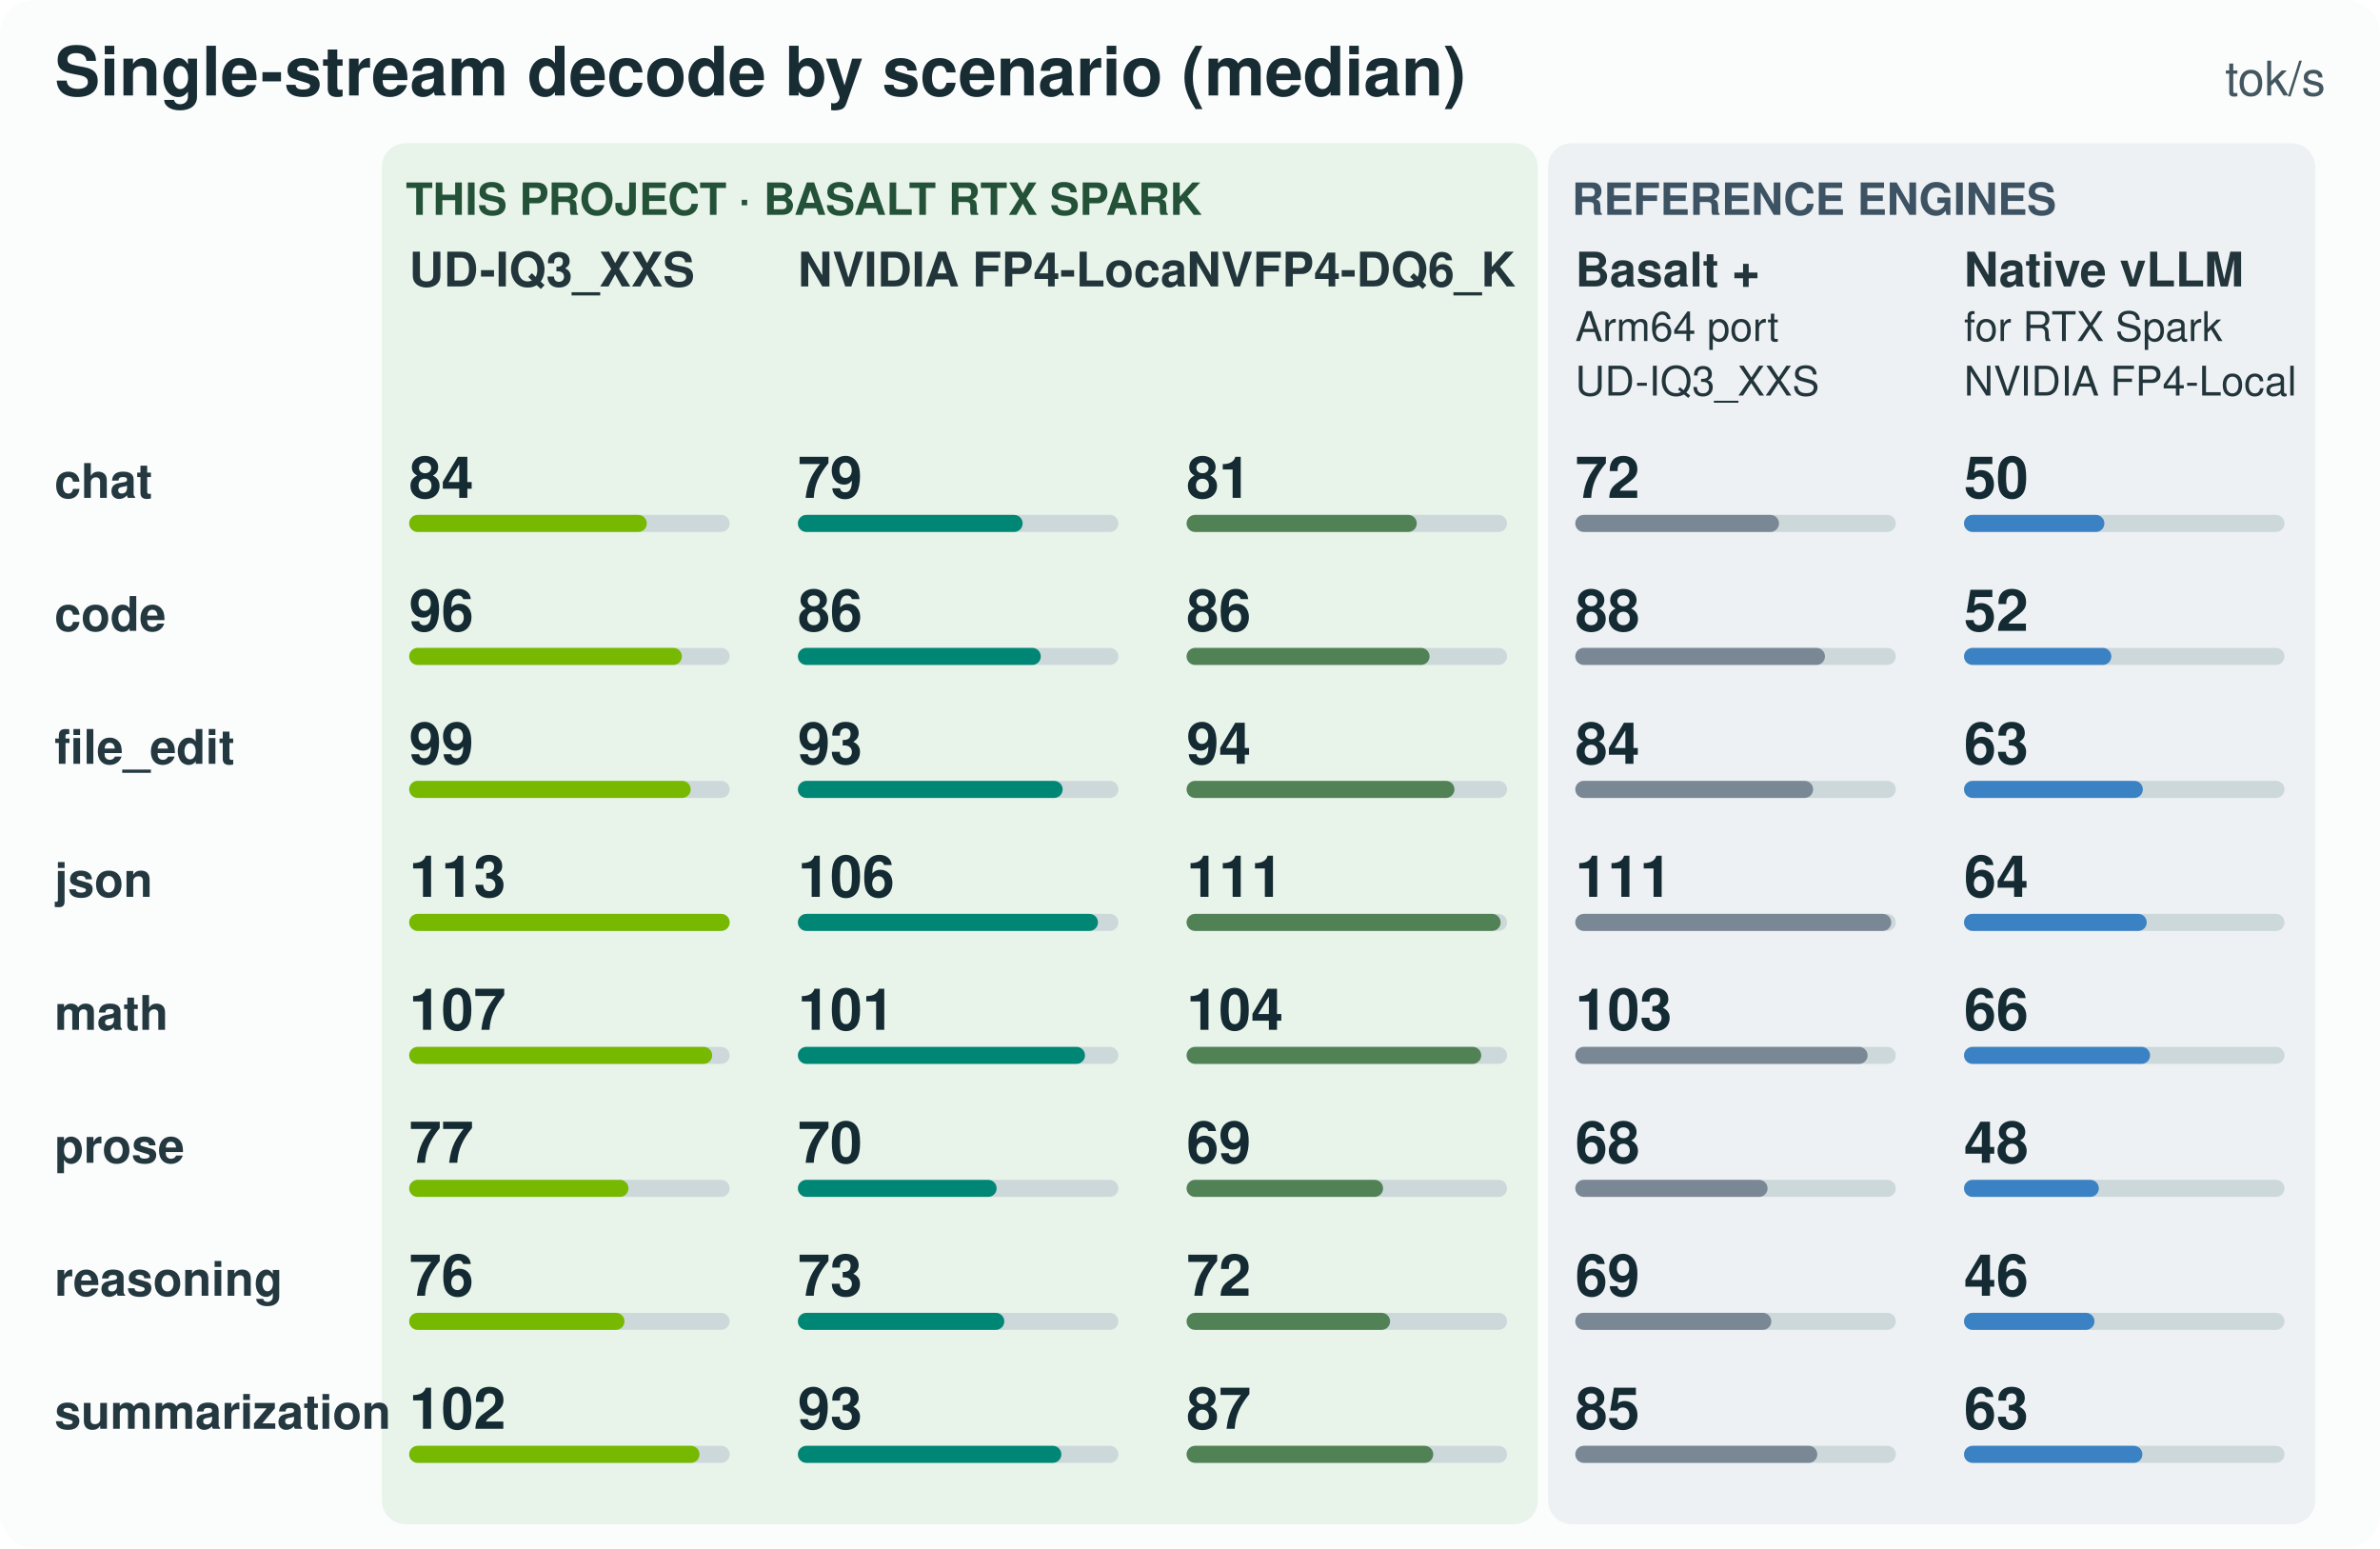
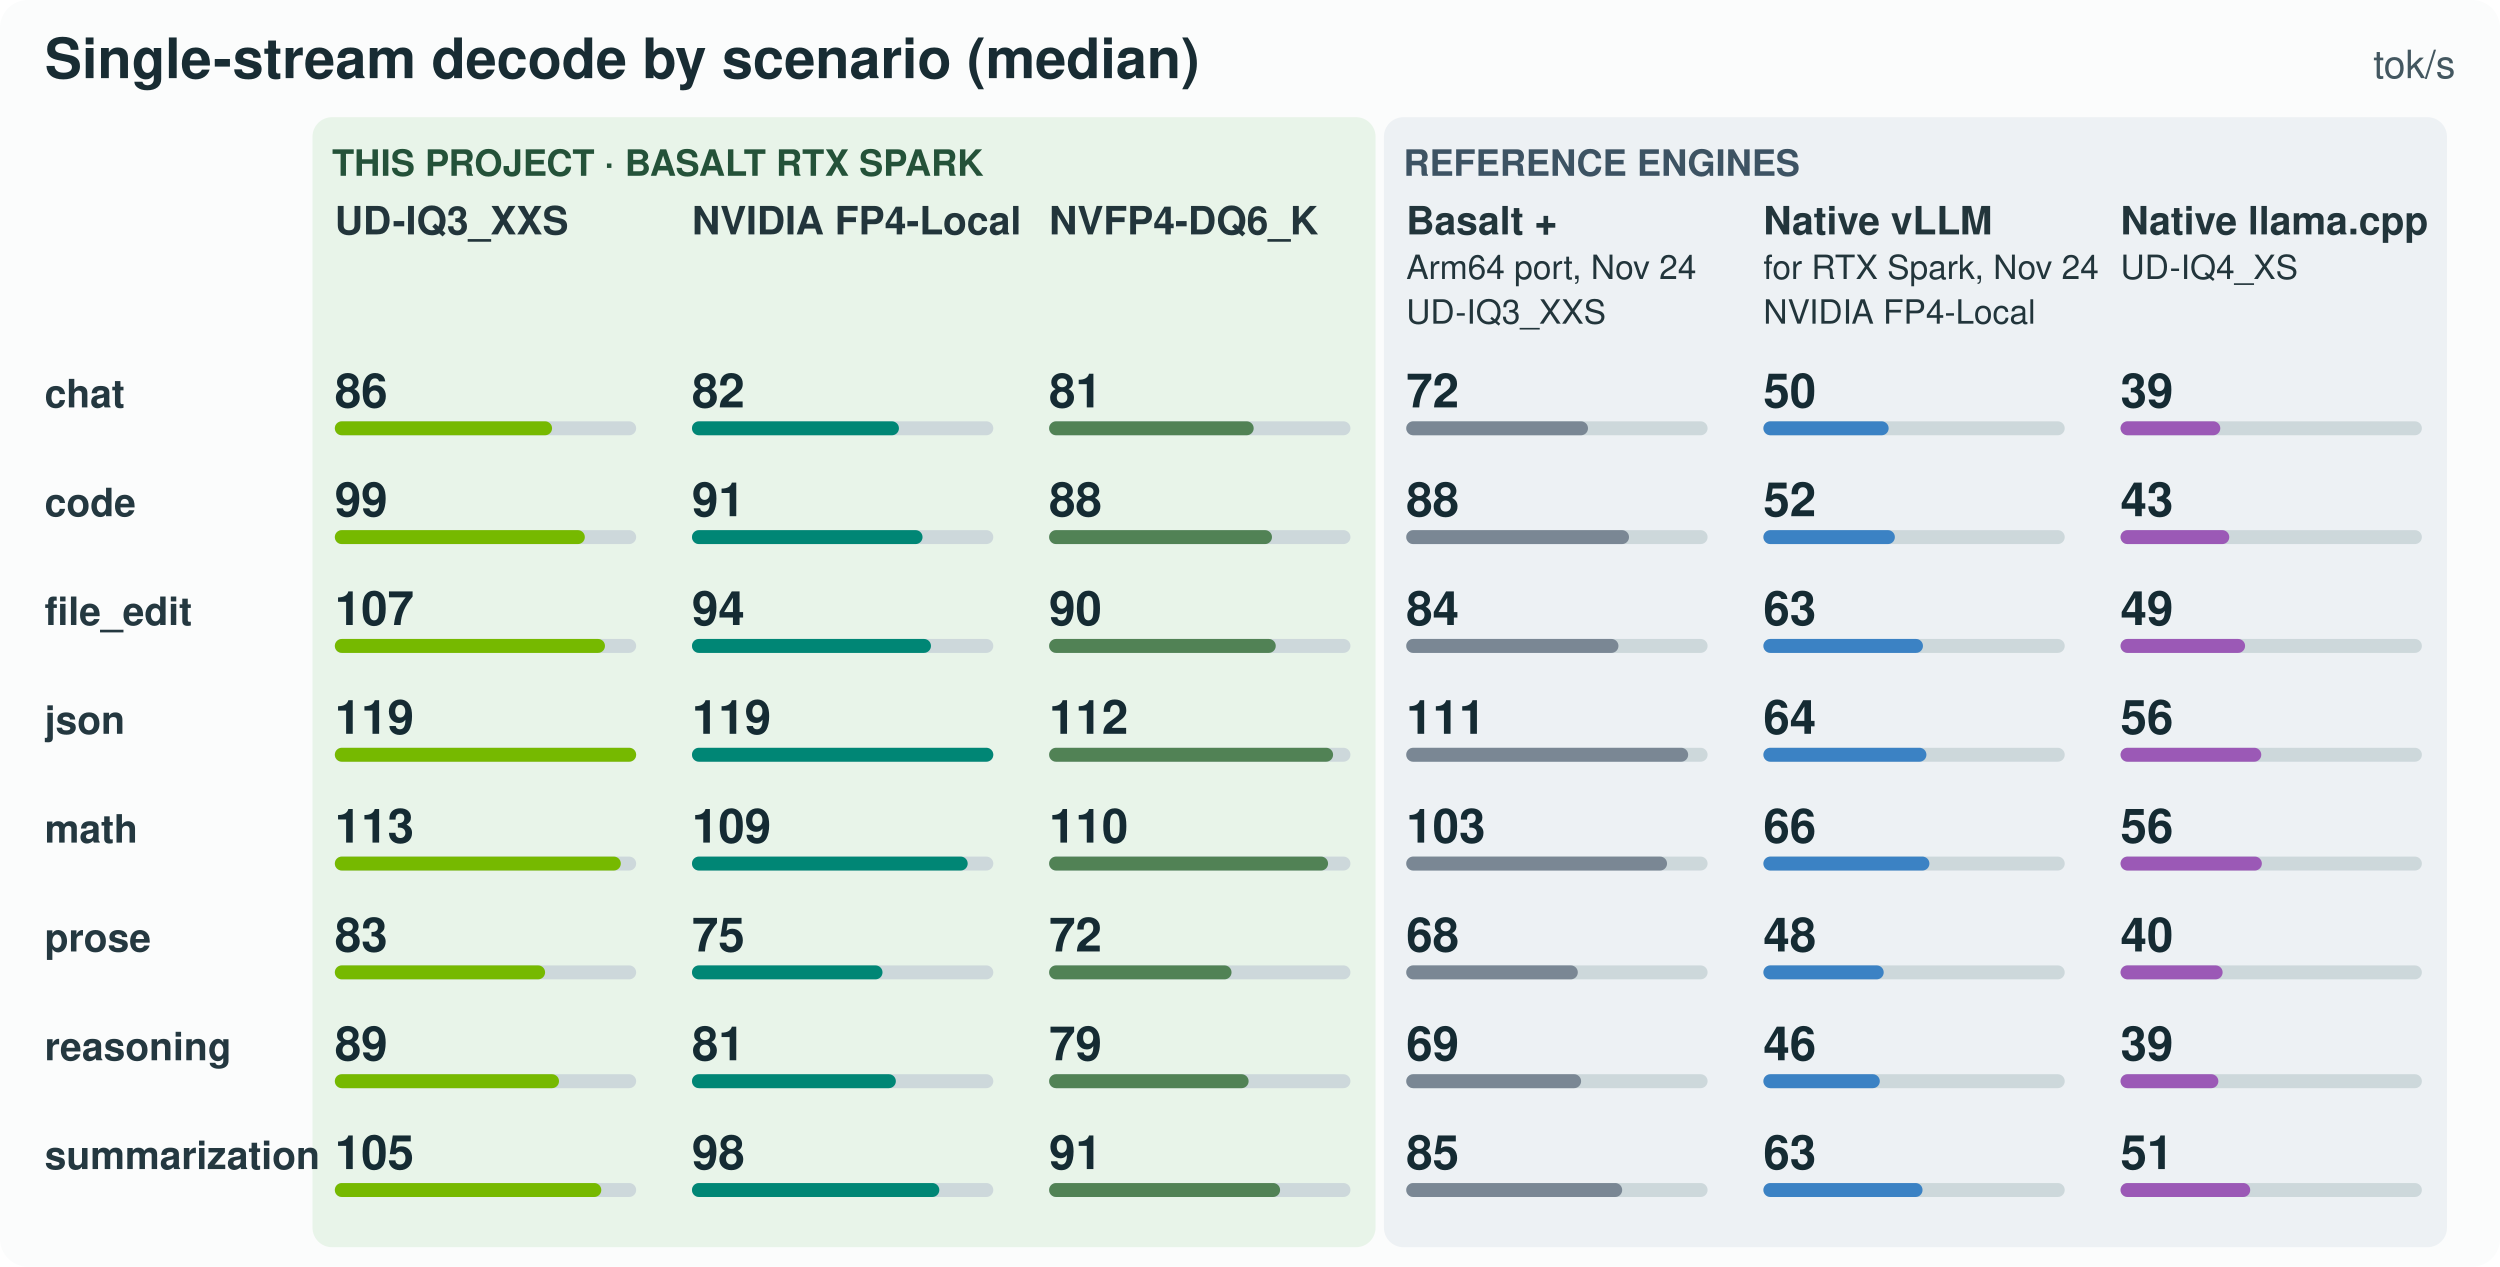
- <svg xmlns="http://www.w3.org/2000/svg" width="698" height="454" viewBox="0 0 698 454" role="img" aria-labelledby="title desc" font-family="Segoe UI, Helvetica, Arial, sans-serif">
-   <rect width="698" height="454" rx="10" fill="#fbfcfc" />
+ <svg xmlns="http://www.w3.org/2000/svg" width="896" height="454" viewBox="0 0 896 454" role="img" aria-labelledby="title desc" font-family="Segoe UI, Helvetica, Arial, sans-serif">
+   <rect width="896" height="454" rx="10" fill="#fbfcfc" />
  <text x="16" y="28" font-size="20" font-weight="700" fill="#182c33">Single-stream decode by scenario (median)</text>
-   <text x="682" y="28" font-size="14" text-anchor="end" fill="#435760">tok/s</text>
-   <rect x="112" y="42" width="339" height="405" rx="7" fill="#e8f4e9" />
+   <text x="880" y="28" font-size="14" text-anchor="end" fill="#435760">tok/s</text>
+   <rect x="112" y="42" width="381" height="405" rx="7" fill="#e8f4e9" />
  <text x="119" y="63" font-size="13" font-weight="700" fill="#245239">THIS PROJECT · BASALT RTX SPARK</text>
-   <rect x="454" y="42" width="225" height="405" rx="7" fill="#edf1f4" />
-   <text x="461" y="63" font-size="13" font-weight="700" fill="#3d5363">REFERENCE ENGINES</text>
+   <rect x="496" y="42" width="381" height="405" rx="7" fill="#edf1f4" />
+   <text x="503" y="63" font-size="13" font-weight="700" fill="#3d5363">REFERENCE ENGINES</text>
  <text x="120" y="84" font-size="14" font-weight="600" fill="#22353b">UD-IQ3_XXS</text>
-   <text x="120" y="146" font-size="17" font-weight="600" fill="#152b33">84</text>
-   <rect x="120" y="151" width="94" height="5" rx="2.5" fill="#cdd8db" />
-   <rect x="120" y="151" width="69.69" height="5" rx="2.5" fill="#76B900" />
-   <text x="120" y="185" font-size="17" font-weight="600" fill="#152b33">96</text>
-   <rect x="120" y="190" width="94" height="5" rx="2.5" fill="#cdd8db" />
-   <rect x="120" y="190" width="79.98" height="5" rx="2.5" fill="#76B900" />
-   <text x="120" y="224" font-size="17" font-weight="600" fill="#152b33">99</text>
-   <rect x="120" y="229" width="94" height="5" rx="2.5" fill="#cdd8db" />
-   <rect x="120" y="229" width="82.57" height="5" rx="2.5" fill="#76B900" />
-   <text x="120" y="263" font-size="17" font-weight="600" fill="#152b33">113</text>
-   <rect x="120" y="268" width="94" height="5" rx="2.5" fill="#cdd8db" />
-   <rect x="120" y="268" width="94.00" height="5" rx="2.5" fill="#76B900" />
-   <text x="120" y="302" font-size="17" font-weight="600" fill="#152b33">107</text>
-   <rect x="120" y="307" width="94" height="5" rx="2.5" fill="#cdd8db" />
-   <rect x="120" y="307" width="88.86" height="5" rx="2.5" fill="#76B900" />
-   <text x="120" y="341" font-size="17" font-weight="600" fill="#152b33">77</text>
-   <rect x="120" y="346" width="94" height="5" rx="2.5" fill="#cdd8db" />
-   <rect x="120" y="346" width="64.31" height="5" rx="2.5" fill="#76B900" />
-   <text x="120" y="380" font-size="17" font-weight="600" fill="#152b33">76</text>
-   <rect x="120" y="385" width="94" height="5" rx="2.5" fill="#cdd8db" />
-   <rect x="120" y="385" width="63.14" height="5" rx="2.5" fill="#76B900" />
-   <text x="120" y="419" font-size="17" font-weight="600" fill="#152b33">102</text>
-   <rect x="120" y="424" width="94" height="5" rx="2.5" fill="#cdd8db" />
-   <rect x="120" y="424" width="85.15" height="5" rx="2.5" fill="#76B900" />
-   <text x="234" y="84" font-size="14" font-weight="600" fill="#22353b">NVIDIA FP4-Local</text>
-   <text x="234" y="146" font-size="17" font-weight="600" fill="#152b33">79</text>
-   <rect x="234" y="151" width="94" height="5" rx="2.5" fill="#cdd8db" />
-   <rect x="234" y="151" width="65.92" height="5" rx="2.5" fill="#008675" />
-   <text x="234" y="185" font-size="17" font-weight="600" fill="#152b33">86</text>
-   <rect x="234" y="190" width="94" height="5" rx="2.5" fill="#cdd8db" />
-   <rect x="234" y="190" width="71.24" height="5" rx="2.5" fill="#008675" />
-   <text x="234" y="224" font-size="17" font-weight="600" fill="#152b33">93</text>
-   <rect x="234" y="229" width="94" height="5" rx="2.5" fill="#cdd8db" />
-   <rect x="234" y="229" width="77.65" height="5" rx="2.5" fill="#008675" />
-   <text x="234" y="263" font-size="17" font-weight="600" fill="#152b33">106</text>
-   <rect x="234" y="268" width="94" height="5" rx="2.5" fill="#cdd8db" />
-   <rect x="234" y="268" width="88.01" height="5" rx="2.5" fill="#008675" />
-   <text x="234" y="302" font-size="17" font-weight="600" fill="#152b33">101</text>
-   <rect x="234" y="307" width="94" height="5" rx="2.5" fill="#cdd8db" />
-   <rect x="234" y="307" width="84.20" height="5" rx="2.5" fill="#008675" />
-   <text x="234" y="341" font-size="17" font-weight="600" fill="#152b33">70</text>
-   <rect x="234" y="346" width="94" height="5" rx="2.5" fill="#cdd8db" />
-   <rect x="234" y="346" width="58.29" height="5" rx="2.5" fill="#008675" />
-   <text x="234" y="380" font-size="17" font-weight="600" fill="#152b33">73</text>
-   <rect x="234" y="385" width="94" height="5" rx="2.5" fill="#cdd8db" />
-   <rect x="234" y="385" width="60.54" height="5" rx="2.5" fill="#008675" />
-   <text x="234" y="419" font-size="17" font-weight="600" fill="#152b33">93</text>
-   <rect x="234" y="424" width="94" height="5" rx="2.5" fill="#cdd8db" />
-   <rect x="234" y="424" width="77.27" height="5" rx="2.5" fill="#008675" />
-   <text x="348" y="84" font-size="14" font-weight="600" fill="#22353b">NVFP4-DQ6_K</text>
-   <text x="348" y="146" font-size="17" font-weight="600" fill="#152b33">81</text>
-   <rect x="348" y="151" width="94" height="5" rx="2.5" fill="#cdd8db" />
-   <rect x="348" y="151" width="67.51" height="5" rx="2.5" fill="#518255" />
-   <text x="348" y="185" font-size="17" font-weight="600" fill="#152b33">86</text>
-   <rect x="348" y="190" width="94" height="5" rx="2.5" fill="#cdd8db" />
-   <rect x="348" y="190" width="71.26" height="5" rx="2.5" fill="#518255" />
-   <text x="348" y="224" font-size="17" font-weight="600" fill="#152b33">94</text>
-   <rect x="348" y="229" width="94" height="5" rx="2.5" fill="#cdd8db" />
-   <rect x="348" y="229" width="78.56" height="5" rx="2.5" fill="#518255" />
-   <text x="348" y="263" font-size="17" font-weight="600" fill="#152b33">111</text>
-   <rect x="348" y="268" width="94" height="5" rx="2.5" fill="#cdd8db" />
-   <rect x="348" y="268" width="92.11" height="5" rx="2.5" fill="#518255" />
-   <text x="348" y="302" font-size="17" font-weight="600" fill="#152b33">104</text>
-   <rect x="348" y="307" width="94" height="5" rx="2.5" fill="#cdd8db" />
-   <rect x="348" y="307" width="86.41" height="5" rx="2.5" fill="#518255" />
-   <text x="348" y="341" font-size="17" font-weight="600" fill="#152b33">69</text>
-   <rect x="348" y="346" width="94" height="5" rx="2.5" fill="#cdd8db" />
-   <rect x="348" y="346" width="57.63" height="5" rx="2.5" fill="#518255" />
-   <text x="348" y="380" font-size="17" font-weight="600" fill="#152b33">72</text>
-   <rect x="348" y="385" width="94" height="5" rx="2.5" fill="#cdd8db" />
-   <rect x="348" y="385" width="59.68" height="5" rx="2.5" fill="#518255" />
-   <text x="348" y="419" font-size="17" font-weight="600" fill="#152b33">87</text>
-   <rect x="348" y="424" width="94" height="5" rx="2.5" fill="#cdd8db" />
-   <rect x="348" y="424" width="72.34" height="5" rx="2.5" fill="#518255" />
-   <text x="462" y="84" font-size="14" font-weight="600" fill="#22353b">Basalt +</text>
-   <text x="462" y="100" font-size="12" font-weight="400" fill="#22353b">Arm64 port</text>
-   <text x="462" y="116" font-size="12" font-weight="400" fill="#22353b">UD-IQ3_XXS</text>
-   <text x="462" y="146" font-size="17" font-weight="600" fill="#152b33">72</text>
-   <rect x="462" y="151" width="94" height="5" rx="2.5" fill="#cdd8db" />
-   <rect x="462" y="151" width="59.74" height="5" rx="2.5" fill="#7A8794" />
-   <text x="462" y="185" font-size="17" font-weight="600" fill="#152b33">88</text>
-   <rect x="462" y="190" width="94" height="5" rx="2.5" fill="#cdd8db" />
-   <rect x="462" y="190" width="73.22" height="5" rx="2.5" fill="#7A8794" />
-   <text x="462" y="224" font-size="17" font-weight="600" fill="#152b33">84</text>
-   <rect x="462" y="229" width="94" height="5" rx="2.5" fill="#cdd8db" />
-   <rect x="462" y="229" width="69.75" height="5" rx="2.5" fill="#7A8794" />
-   <text x="462" y="263" font-size="17" font-weight="600" fill="#152b33">111</text>
-   <rect x="462" y="268" width="94" height="5" rx="2.5" fill="#cdd8db" />
-   <rect x="462" y="268" width="92.66" height="5" rx="2.5" fill="#7A8794" />
-   <text x="462" y="302" font-size="17" font-weight="600" fill="#152b33">103</text>
-   <rect x="462" y="307" width="94" height="5" rx="2.5" fill="#cdd8db" />
-   <rect x="462" y="307" width="85.72" height="5" rx="2.5" fill="#7A8794" />
-   <text x="462" y="341" font-size="17" font-weight="600" fill="#152b33">68</text>
-   <rect x="462" y="346" width="94" height="5" rx="2.5" fill="#cdd8db" />
-   <rect x="462" y="346" width="56.39" height="5" rx="2.5" fill="#7A8794" />
-   <text x="462" y="380" font-size="17" font-weight="600" fill="#152b33">69</text>
-   <rect x="462" y="385" width="94" height="5" rx="2.5" fill="#cdd8db" />
-   <rect x="462" y="385" width="57.48" height="5" rx="2.5" fill="#7A8794" />
-   <text x="462" y="419" font-size="17" font-weight="600" fill="#152b33">85</text>
-   <rect x="462" y="424" width="94" height="5" rx="2.5" fill="#cdd8db" />
-   <rect x="462" y="424" width="70.97" height="5" rx="2.5" fill="#7A8794" />
-   <text x="576" y="84" font-size="14" font-weight="600" fill="#22353b">Native vLLM</text>
-   <text x="576" y="100" font-size="12" font-weight="400" fill="#22353b">for RTX Spark</text>
-   <text x="576" y="116" font-size="12" font-weight="400" fill="#22353b">NVIDIA FP4-Local</text>
-   <text x="576" y="146" font-size="17" font-weight="600" fill="#152b33">50</text>
-   <rect x="576" y="151" width="94" height="5" rx="2.5" fill="#cdd8db" />
-   <rect x="576" y="151" width="41.17" height="5" rx="2.5" fill="#3B82C4" />
-   <text x="576" y="185" font-size="17" font-weight="600" fill="#152b33">52</text>
-   <rect x="576" y="190" width="94" height="5" rx="2.5" fill="#cdd8db" />
-   <rect x="576" y="190" width="43.21" height="5" rx="2.5" fill="#3B82C4" />
-   <text x="576" y="224" font-size="17" font-weight="600" fill="#152b33">63</text>
-   <rect x="576" y="229" width="94" height="5" rx="2.5" fill="#cdd8db" />
-   <rect x="576" y="229" width="52.45" height="5" rx="2.5" fill="#3B82C4" />
-   <text x="576" y="263" font-size="17" font-weight="600" fill="#152b33">64</text>
-   <rect x="576" y="268" width="94" height="5" rx="2.5" fill="#cdd8db" />
-   <rect x="576" y="268" width="53.59" height="5" rx="2.5" fill="#3B82C4" />
-   <text x="576" y="302" font-size="17" font-weight="600" fill="#152b33">66</text>
-   <rect x="576" y="307" width="94" height="5" rx="2.5" fill="#cdd8db" />
-   <rect x="576" y="307" width="54.57" height="5" rx="2.5" fill="#3B82C4" />
-   <text x="576" y="341" font-size="17" font-weight="600" fill="#152b33">48</text>
-   <rect x="576" y="346" width="94" height="5" rx="2.5" fill="#cdd8db" />
-   <rect x="576" y="346" width="39.54" height="5" rx="2.5" fill="#3B82C4" />
-   <text x="576" y="380" font-size="17" font-weight="600" fill="#152b33">46</text>
-   <rect x="576" y="385" width="94" height="5" rx="2.5" fill="#cdd8db" />
-   <rect x="576" y="385" width="38.26" height="5" rx="2.5" fill="#3B82C4" />
-   <text x="576" y="419" font-size="17" font-weight="600" fill="#152b33">63</text>
-   <rect x="576" y="424" width="94" height="5" rx="2.5" fill="#cdd8db" />
-   <rect x="576" y="424" width="52.31" height="5" rx="2.5" fill="#3B82C4" />
+   <text x="120" y="146" font-size="17" font-weight="600" fill="#152b33">86</text>
+   <rect x="120" y="151" width="108" height="5" rx="2.5" fill="#cdd8db" />
+   <rect x="120" y="151" width="77.86" height="5" rx="2.5" fill="#76B900" />
+   <text x="120" y="185" font-size="17" font-weight="600" fill="#152b33">99</text>
+   <rect x="120" y="190" width="108" height="5" rx="2.5" fill="#cdd8db" />
+   <rect x="120" y="190" width="89.60" height="5" rx="2.5" fill="#76B900" />
+   <text x="120" y="224" font-size="17" font-weight="600" fill="#152b33">107</text>
+   <rect x="120" y="229" width="108" height="5" rx="2.5" fill="#cdd8db" />
+   <rect x="120" y="229" width="96.82" height="5" rx="2.5" fill="#76B900" />
+   <text x="120" y="263" font-size="17" font-weight="600" fill="#152b33">119</text>
+   <rect x="120" y="268" width="108" height="5" rx="2.5" fill="#cdd8db" />
+   <rect x="120" y="268" width="108.00" height="5" rx="2.5" fill="#76B900" />
+   <text x="120" y="302" font-size="17" font-weight="600" fill="#152b33">113</text>
+   <rect x="120" y="307" width="108" height="5" rx="2.5" fill="#cdd8db" />
+   <rect x="120" y="307" width="102.50" height="5" rx="2.5" fill="#76B900" />
+   <text x="120" y="341" font-size="17" font-weight="600" fill="#152b33">83</text>
+   <rect x="120" y="346" width="108" height="5" rx="2.5" fill="#cdd8db" />
+   <rect x="120" y="346" width="75.36" height="5" rx="2.5" fill="#76B900" />
+   <text x="120" y="380" font-size="17" font-weight="600" fill="#152b33">89</text>
+   <rect x="120" y="385" width="108" height="5" rx="2.5" fill="#cdd8db" />
+   <rect x="120" y="385" width="80.35" height="5" rx="2.5" fill="#76B900" />
+   <text x="120" y="419" font-size="17" font-weight="600" fill="#152b33">105</text>
+   <rect x="120" y="424" width="108" height="5" rx="2.5" fill="#cdd8db" />
+   <rect x="120" y="424" width="95.50" height="5" rx="2.5" fill="#76B900" />
+   <text x="248" y="84" font-size="14" font-weight="600" fill="#22353b">NVIDIA FP4-Local</text>
+   <text x="248" y="146" font-size="17" font-weight="600" fill="#152b33">82</text>
+   <rect x="248" y="151" width="108" height="5" rx="2.5" fill="#cdd8db" />
+   <rect x="248" y="151" width="74.18" height="5" rx="2.5" fill="#008675" />
+   <text x="248" y="185" font-size="17" font-weight="600" fill="#152b33">91</text>
+   <rect x="248" y="190" width="108" height="5" rx="2.5" fill="#cdd8db" />
+   <rect x="248" y="190" width="82.64" height="5" rx="2.5" fill="#008675" />
+   <text x="248" y="224" font-size="17" font-weight="600" fill="#152b33">94</text>
+   <rect x="248" y="229" width="108" height="5" rx="2.5" fill="#cdd8db" />
+   <rect x="248" y="229" width="85.66" height="5" rx="2.5" fill="#008675" />
+   <text x="248" y="263" font-size="17" font-weight="600" fill="#152b33">119</text>
+   <rect x="248" y="268" width="108" height="5" rx="2.5" fill="#cdd8db" />
+   <rect x="248" y="268" width="108.00" height="5" rx="2.5" fill="#008675" />
+   <text x="248" y="302" font-size="17" font-weight="600" fill="#152b33">109</text>
+   <rect x="248" y="307" width="108" height="5" rx="2.5" fill="#cdd8db" />
+   <rect x="248" y="307" width="98.82" height="5" rx="2.5" fill="#008675" />
+   <text x="248" y="341" font-size="17" font-weight="600" fill="#152b33">75</text>
+   <rect x="248" y="346" width="108" height="5" rx="2.5" fill="#cdd8db" />
+   <rect x="248" y="346" width="68.29" height="5" rx="2.5" fill="#008675" />
+   <text x="248" y="380" font-size="17" font-weight="600" fill="#152b33">81</text>
+   <rect x="248" y="385" width="108" height="5" rx="2.5" fill="#cdd8db" />
+   <rect x="248" y="385" width="73.07" height="5" rx="2.5" fill="#008675" />
+   <text x="248" y="419" font-size="17" font-weight="600" fill="#152b33">98</text>
+   <rect x="248" y="424" width="108" height="5" rx="2.5" fill="#cdd8db" />
+   <rect x="248" y="424" width="88.65" height="5" rx="2.5" fill="#008675" />
+   <text x="376" y="84" font-size="14" font-weight="600" fill="#22353b">NVFP4-DQ6_K</text>
+   <text x="376" y="146" font-size="17" font-weight="600" fill="#152b33">81</text>
+   <rect x="376" y="151" width="108" height="5" rx="2.5" fill="#cdd8db" />
+   <rect x="376" y="151" width="73.32" height="5" rx="2.5" fill="#518255" />
+   <text x="376" y="185" font-size="17" font-weight="600" fill="#152b33">88</text>
+   <rect x="376" y="190" width="108" height="5" rx="2.5" fill="#cdd8db" />
+   <rect x="376" y="190" width="79.88" height="5" rx="2.5" fill="#518255" />
+   <text x="376" y="224" font-size="17" font-weight="600" fill="#152b33">90</text>
+   <rect x="376" y="229" width="108" height="5" rx="2.5" fill="#cdd8db" />
+   <rect x="376" y="229" width="81.23" height="5" rx="2.5" fill="#518255" />
+   <text x="376" y="263" font-size="17" font-weight="600" fill="#152b33">112</text>
+   <rect x="376" y="268" width="108" height="5" rx="2.5" fill="#cdd8db" />
+   <rect x="376" y="268" width="101.78" height="5" rx="2.5" fill="#518255" />
+   <text x="376" y="302" font-size="17" font-weight="600" fill="#152b33">110</text>
+   <rect x="376" y="307" width="108" height="5" rx="2.5" fill="#cdd8db" />
+   <rect x="376" y="307" width="99.98" height="5" rx="2.5" fill="#518255" />
+   <text x="376" y="341" font-size="17" font-weight="600" fill="#152b33">72</text>
+   <rect x="376" y="346" width="108" height="5" rx="2.5" fill="#cdd8db" />
+   <rect x="376" y="346" width="65.38" height="5" rx="2.5" fill="#518255" />
+   <text x="376" y="380" font-size="17" font-weight="600" fill="#152b33">79</text>
+   <rect x="376" y="385" width="108" height="5" rx="2.5" fill="#cdd8db" />
+   <rect x="376" y="385" width="71.50" height="5" rx="2.5" fill="#518255" />
+   <text x="376" y="419" font-size="17" font-weight="600" fill="#152b33">91</text>
+   <rect x="376" y="424" width="108" height="5" rx="2.5" fill="#cdd8db" />
+   <rect x="376" y="424" width="82.79" height="5" rx="2.5" fill="#518255" />
+   <text x="504" y="84" font-size="14" font-weight="600" fill="#22353b">Basalt +</text>
+   <text x="504" y="100" font-size="12" font-weight="400" fill="#22353b">Arm64 port, Nov 24</text>
+   <text x="504" y="116" font-size="12" font-weight="400" fill="#22353b">UD-IQ3_XXS</text>
+   <text x="504" y="146" font-size="17" font-weight="600" fill="#152b33">72</text>
+   <rect x="504" y="151" width="108" height="5" rx="2.5" fill="#cdd8db" />
+   <rect x="504" y="151" width="65.14" height="5" rx="2.5" fill="#7A8794" />
+   <text x="504" y="185" font-size="17" font-weight="600" fill="#152b33">88</text>
+   <rect x="504" y="190" width="108" height="5" rx="2.5" fill="#cdd8db" />
+   <rect x="504" y="190" width="79.84" height="5" rx="2.5" fill="#7A8794" />
+   <text x="504" y="224" font-size="17" font-weight="600" fill="#152b33">84</text>
+   <rect x="504" y="229" width="108" height="5" rx="2.5" fill="#cdd8db" />
+   <rect x="504" y="229" width="76.05" height="5" rx="2.5" fill="#7A8794" />
+   <text x="504" y="263" font-size="17" font-weight="600" fill="#152b33">111</text>
+   <rect x="504" y="268" width="108" height="5" rx="2.5" fill="#cdd8db" />
+   <rect x="504" y="268" width="101.04" height="5" rx="2.5" fill="#7A8794" />
+   <text x="504" y="302" font-size="17" font-weight="600" fill="#152b33">103</text>
+   <rect x="504" y="307" width="108" height="5" rx="2.5" fill="#cdd8db" />
+   <rect x="504" y="307" width="93.47" height="5" rx="2.5" fill="#7A8794" />
+   <text x="504" y="341" font-size="17" font-weight="600" fill="#152b33">68</text>
+   <rect x="504" y="346" width="108" height="5" rx="2.5" fill="#cdd8db" />
+   <rect x="504" y="346" width="61.49" height="5" rx="2.5" fill="#7A8794" />
+   <text x="504" y="380" font-size="17" font-weight="600" fill="#152b33">69</text>
+   <rect x="504" y="385" width="108" height="5" rx="2.5" fill="#cdd8db" />
+   <rect x="504" y="385" width="62.67" height="5" rx="2.5" fill="#7A8794" />
+   <text x="504" y="419" font-size="17" font-weight="600" fill="#152b33">85</text>
+   <rect x="504" y="424" width="108" height="5" rx="2.5" fill="#cdd8db" />
+   <rect x="504" y="424" width="77.39" height="5" rx="2.5" fill="#7A8794" />
+   <text x="632" y="84" font-size="14" font-weight="600" fill="#22353b">Native vLLM</text>
+   <text x="632" y="100" font-size="12" font-weight="400" fill="#22353b">for RTX Spark, Nov 24</text>
+   <text x="632" y="116" font-size="12" font-weight="400" fill="#22353b">NVIDIA FP4-Local</text>
+   <text x="632" y="146" font-size="17" font-weight="600" fill="#152b33">50</text>
+   <rect x="632" y="151" width="108" height="5" rx="2.5" fill="#cdd8db" />
+   <rect x="632" y="151" width="44.89" height="5" rx="2.5" fill="#3B82C4" />
+   <text x="632" y="185" font-size="17" font-weight="600" fill="#152b33">52</text>
+   <rect x="632" y="190" width="108" height="5" rx="2.5" fill="#cdd8db" />
+   <rect x="632" y="190" width="47.12" height="5" rx="2.5" fill="#3B82C4" />
+   <text x="632" y="224" font-size="17" font-weight="600" fill="#152b33">63</text>
+   <rect x="632" y="229" width="108" height="5" rx="2.5" fill="#cdd8db" />
+   <rect x="632" y="229" width="57.19" height="5" rx="2.5" fill="#3B82C4" />
+   <text x="632" y="263" font-size="17" font-weight="600" fill="#152b33">64</text>
+   <rect x="632" y="268" width="108" height="5" rx="2.5" fill="#cdd8db" />
+   <rect x="632" y="268" width="58.43" height="5" rx="2.5" fill="#3B82C4" />
+   <text x="632" y="302" font-size="17" font-weight="600" fill="#152b33">66</text>
+   <rect x="632" y="307" width="108" height="5" rx="2.5" fill="#cdd8db" />
+   <rect x="632" y="307" width="59.50" height="5" rx="2.5" fill="#3B82C4" />
+   <text x="632" y="341" font-size="17" font-weight="600" fill="#152b33">48</text>
+   <rect x="632" y="346" width="108" height="5" rx="2.5" fill="#cdd8db" />
+   <rect x="632" y="346" width="43.12" height="5" rx="2.5" fill="#3B82C4" />
+   <text x="632" y="380" font-size="17" font-weight="600" fill="#152b33">46</text>
+   <rect x="632" y="385" width="108" height="5" rx="2.5" fill="#cdd8db" />
+   <rect x="632" y="385" width="41.72" height="5" rx="2.5" fill="#3B82C4" />
+   <text x="632" y="419" font-size="17" font-weight="600" fill="#152b33">63</text>
+   <rect x="632" y="424" width="108" height="5" rx="2.5" fill="#cdd8db" />
+   <rect x="632" y="424" width="57.04" height="5" rx="2.5" fill="#3B82C4" />
+   <text x="760" y="84" font-size="14" font-weight="600" fill="#22353b">Native llama.cpp</text>
+   <text x="760" y="100" font-size="12" font-weight="400" fill="#22353b">UD-IQ4_XS</text>
+   <text x="760" y="146" font-size="17" font-weight="600" fill="#152b33">39</text>
+   <rect x="760" y="151" width="108" height="5" rx="2.5" fill="#cdd8db" />
+   <rect x="760" y="151" width="35.75" height="5" rx="2.5" fill="#9B59B6" />
+   <text x="760" y="185" font-size="17" font-weight="600" fill="#152b33">43</text>
+   <rect x="760" y="190" width="108" height="5" rx="2.5" fill="#cdd8db" />
+   <rect x="760" y="190" width="38.97" height="5" rx="2.5" fill="#9B59B6" />
+   <text x="760" y="224" font-size="17" font-weight="600" fill="#152b33">49</text>
+   <rect x="760" y="229" width="108" height="5" rx="2.5" fill="#cdd8db" />
+   <rect x="760" y="229" width="44.64" height="5" rx="2.5" fill="#9B59B6" />
+   <text x="760" y="263" font-size="17" font-weight="600" fill="#152b33">56</text>
+   <rect x="760" y="268" width="108" height="5" rx="2.5" fill="#cdd8db" />
+   <rect x="760" y="268" width="50.44" height="5" rx="2.5" fill="#9B59B6" />
+   <text x="760" y="302" font-size="17" font-weight="600" fill="#152b33">56</text>
+   <rect x="760" y="307" width="108" height="5" rx="2.5" fill="#cdd8db" />
+   <rect x="760" y="307" width="50.65" height="5" rx="2.5" fill="#9B59B6" />
+   <text x="760" y="341" font-size="17" font-weight="600" fill="#152b33">40</text>
+   <rect x="760" y="346" width="108" height="5" rx="2.5" fill="#cdd8db" />
+   <rect x="760" y="346" width="36.59" height="5" rx="2.5" fill="#9B59B6" />
+   <text x="760" y="380" font-size="17" font-weight="600" fill="#152b33">39</text>
+   <rect x="760" y="385" width="108" height="5" rx="2.5" fill="#cdd8db" />
+   <rect x="760" y="385" width="35.06" height="5" rx="2.5" fill="#9B59B6" />
+   <text x="760" y="419" font-size="17" font-weight="600" fill="#152b33">51</text>
+   <rect x="760" y="424" width="108" height="5" rx="2.5" fill="#cdd8db" />
+   <rect x="760" y="424" width="46.48" height="5" rx="2.5" fill="#9B59B6" />
  <text x="16" y="146" font-size="14" font-weight="600" fill="#243840">chat</text>
  <text x="16" y="185" font-size="14" font-weight="600" fill="#243840">code</text>
  <text x="16" y="224" font-size="14" font-weight="600" fill="#243840">file_edit</text>
  <text x="16" y="263" font-size="14" font-weight="600" fill="#243840">json</text>
  <text x="16" y="302" font-size="14" font-weight="600" fill="#243840">math</text>
  <text x="16" y="341" font-size="14" font-weight="600" fill="#243840">prose</text>
  <text x="16" y="380" font-size="14" font-weight="600" fill="#243840">reasoning</text>
  <text x="16" y="419" font-size="14" font-weight="600" fill="#243840">summarization</text>
</svg>
